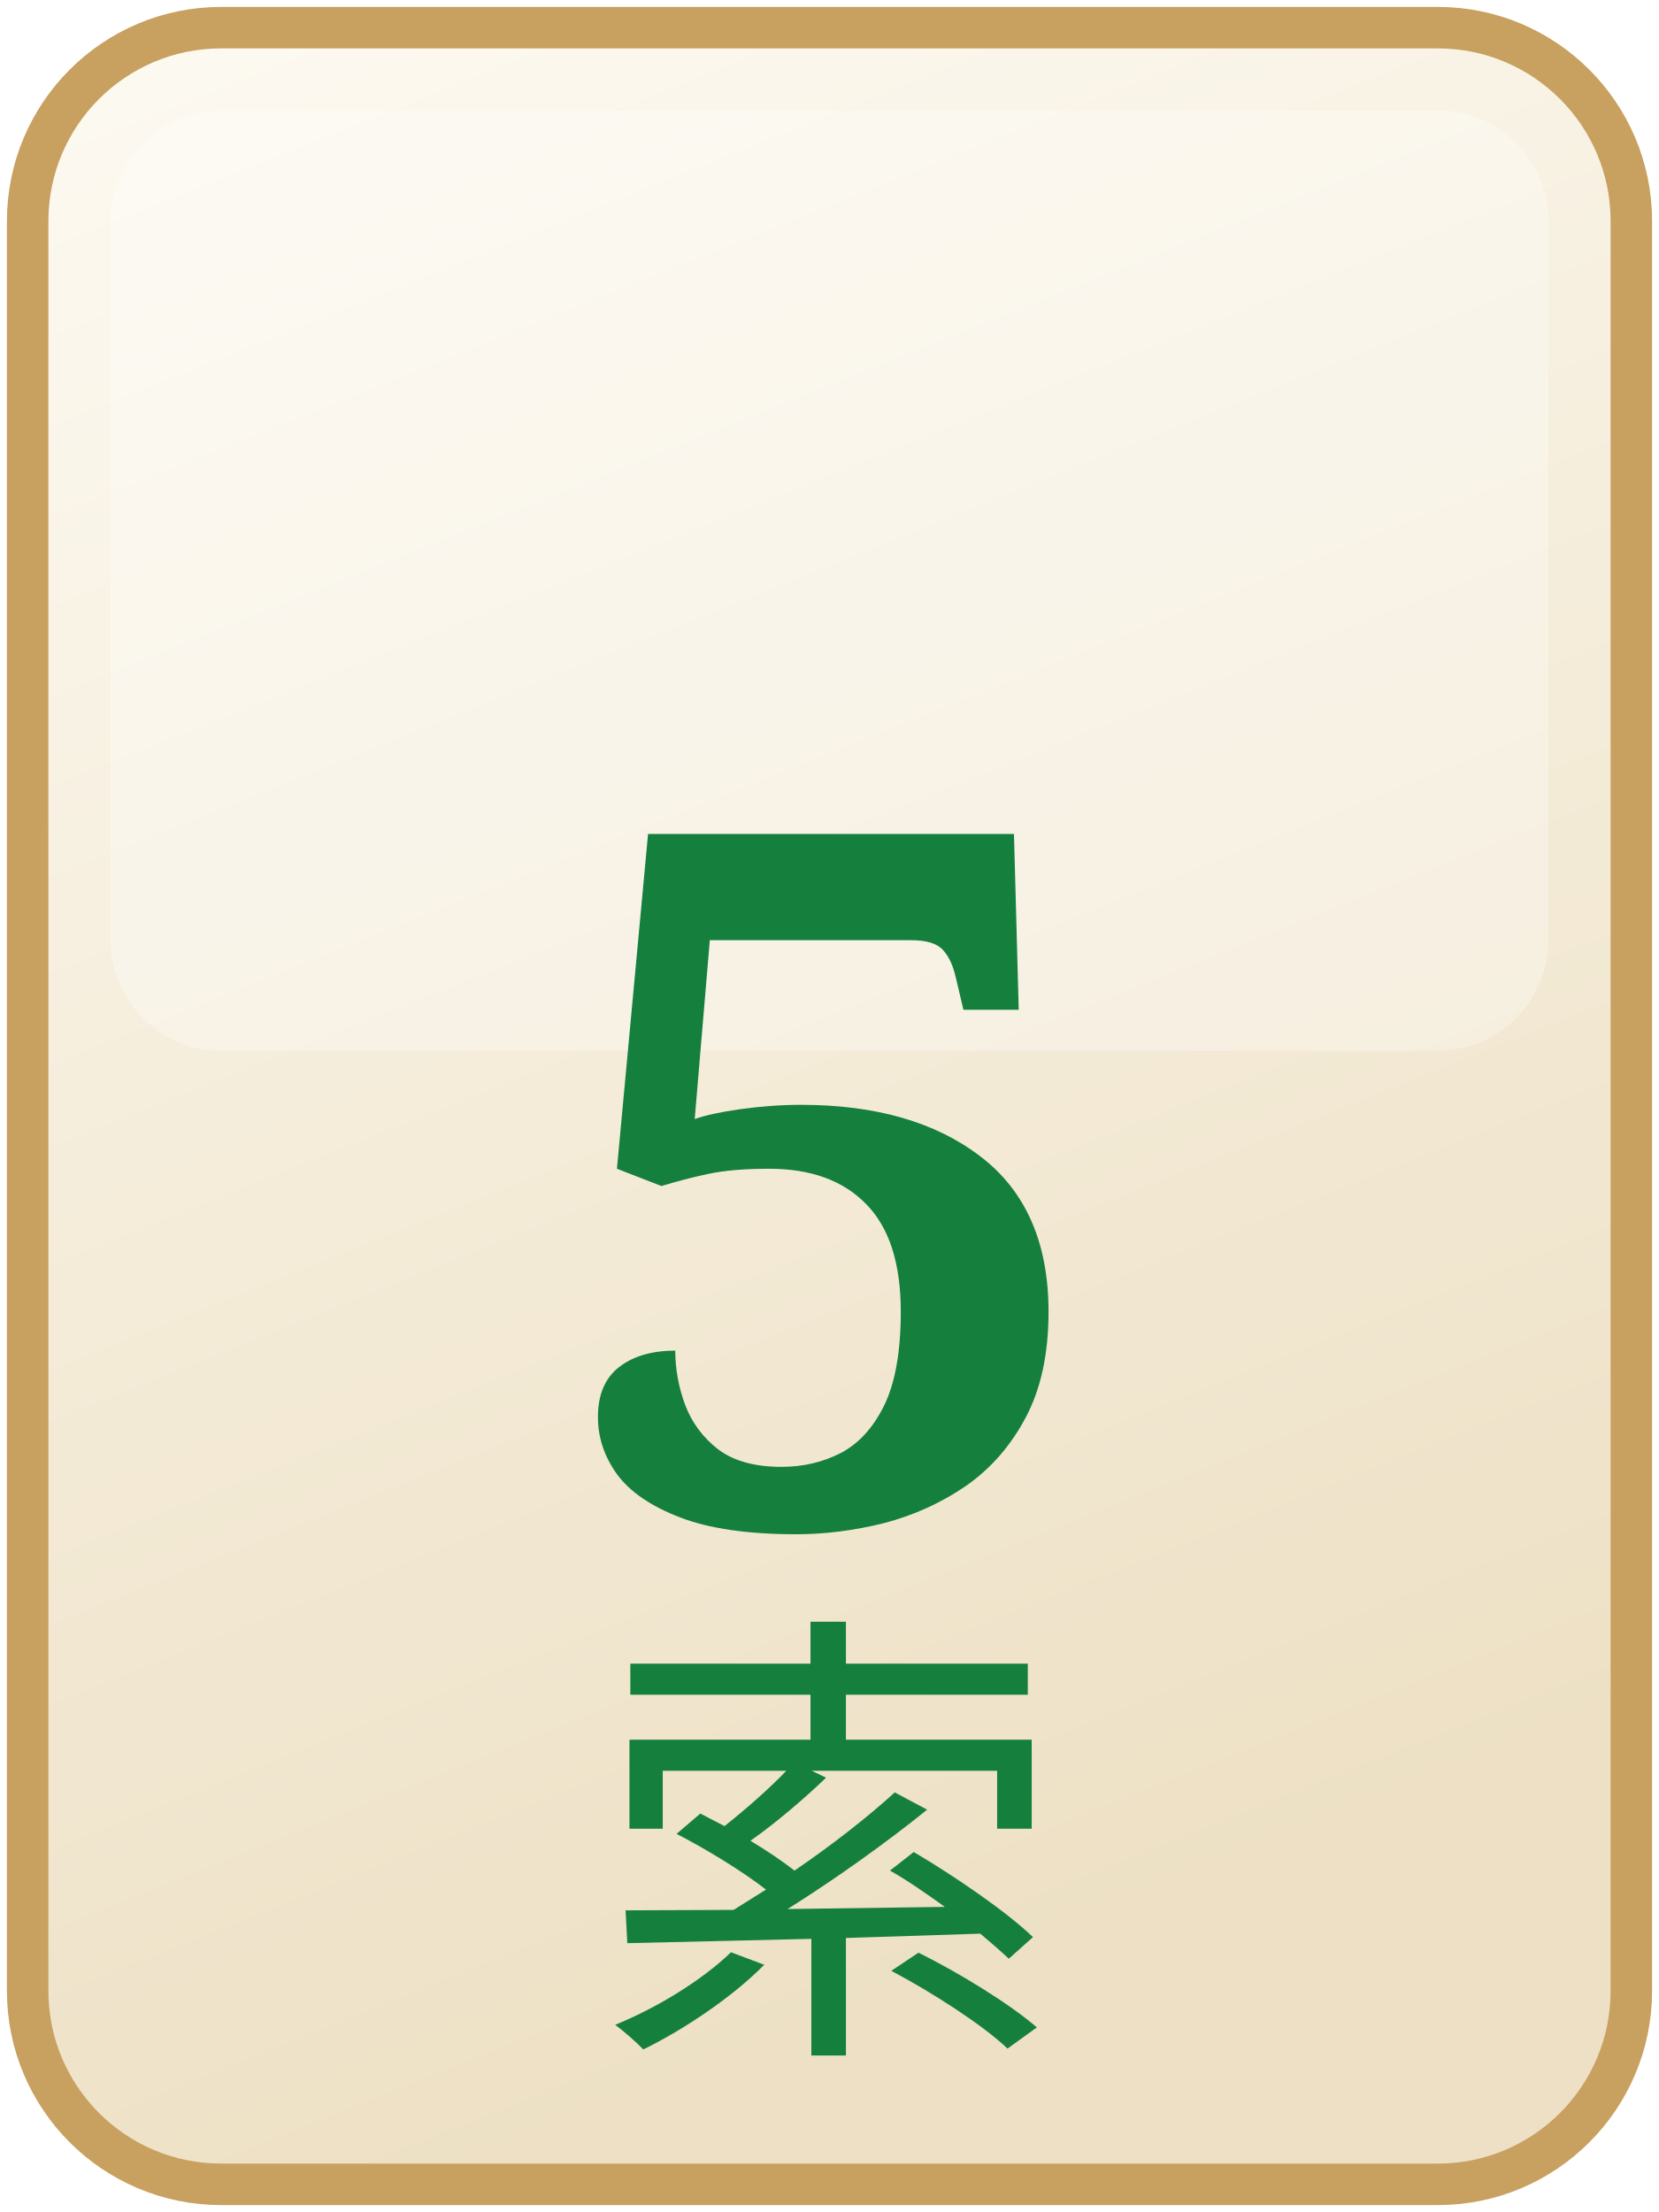
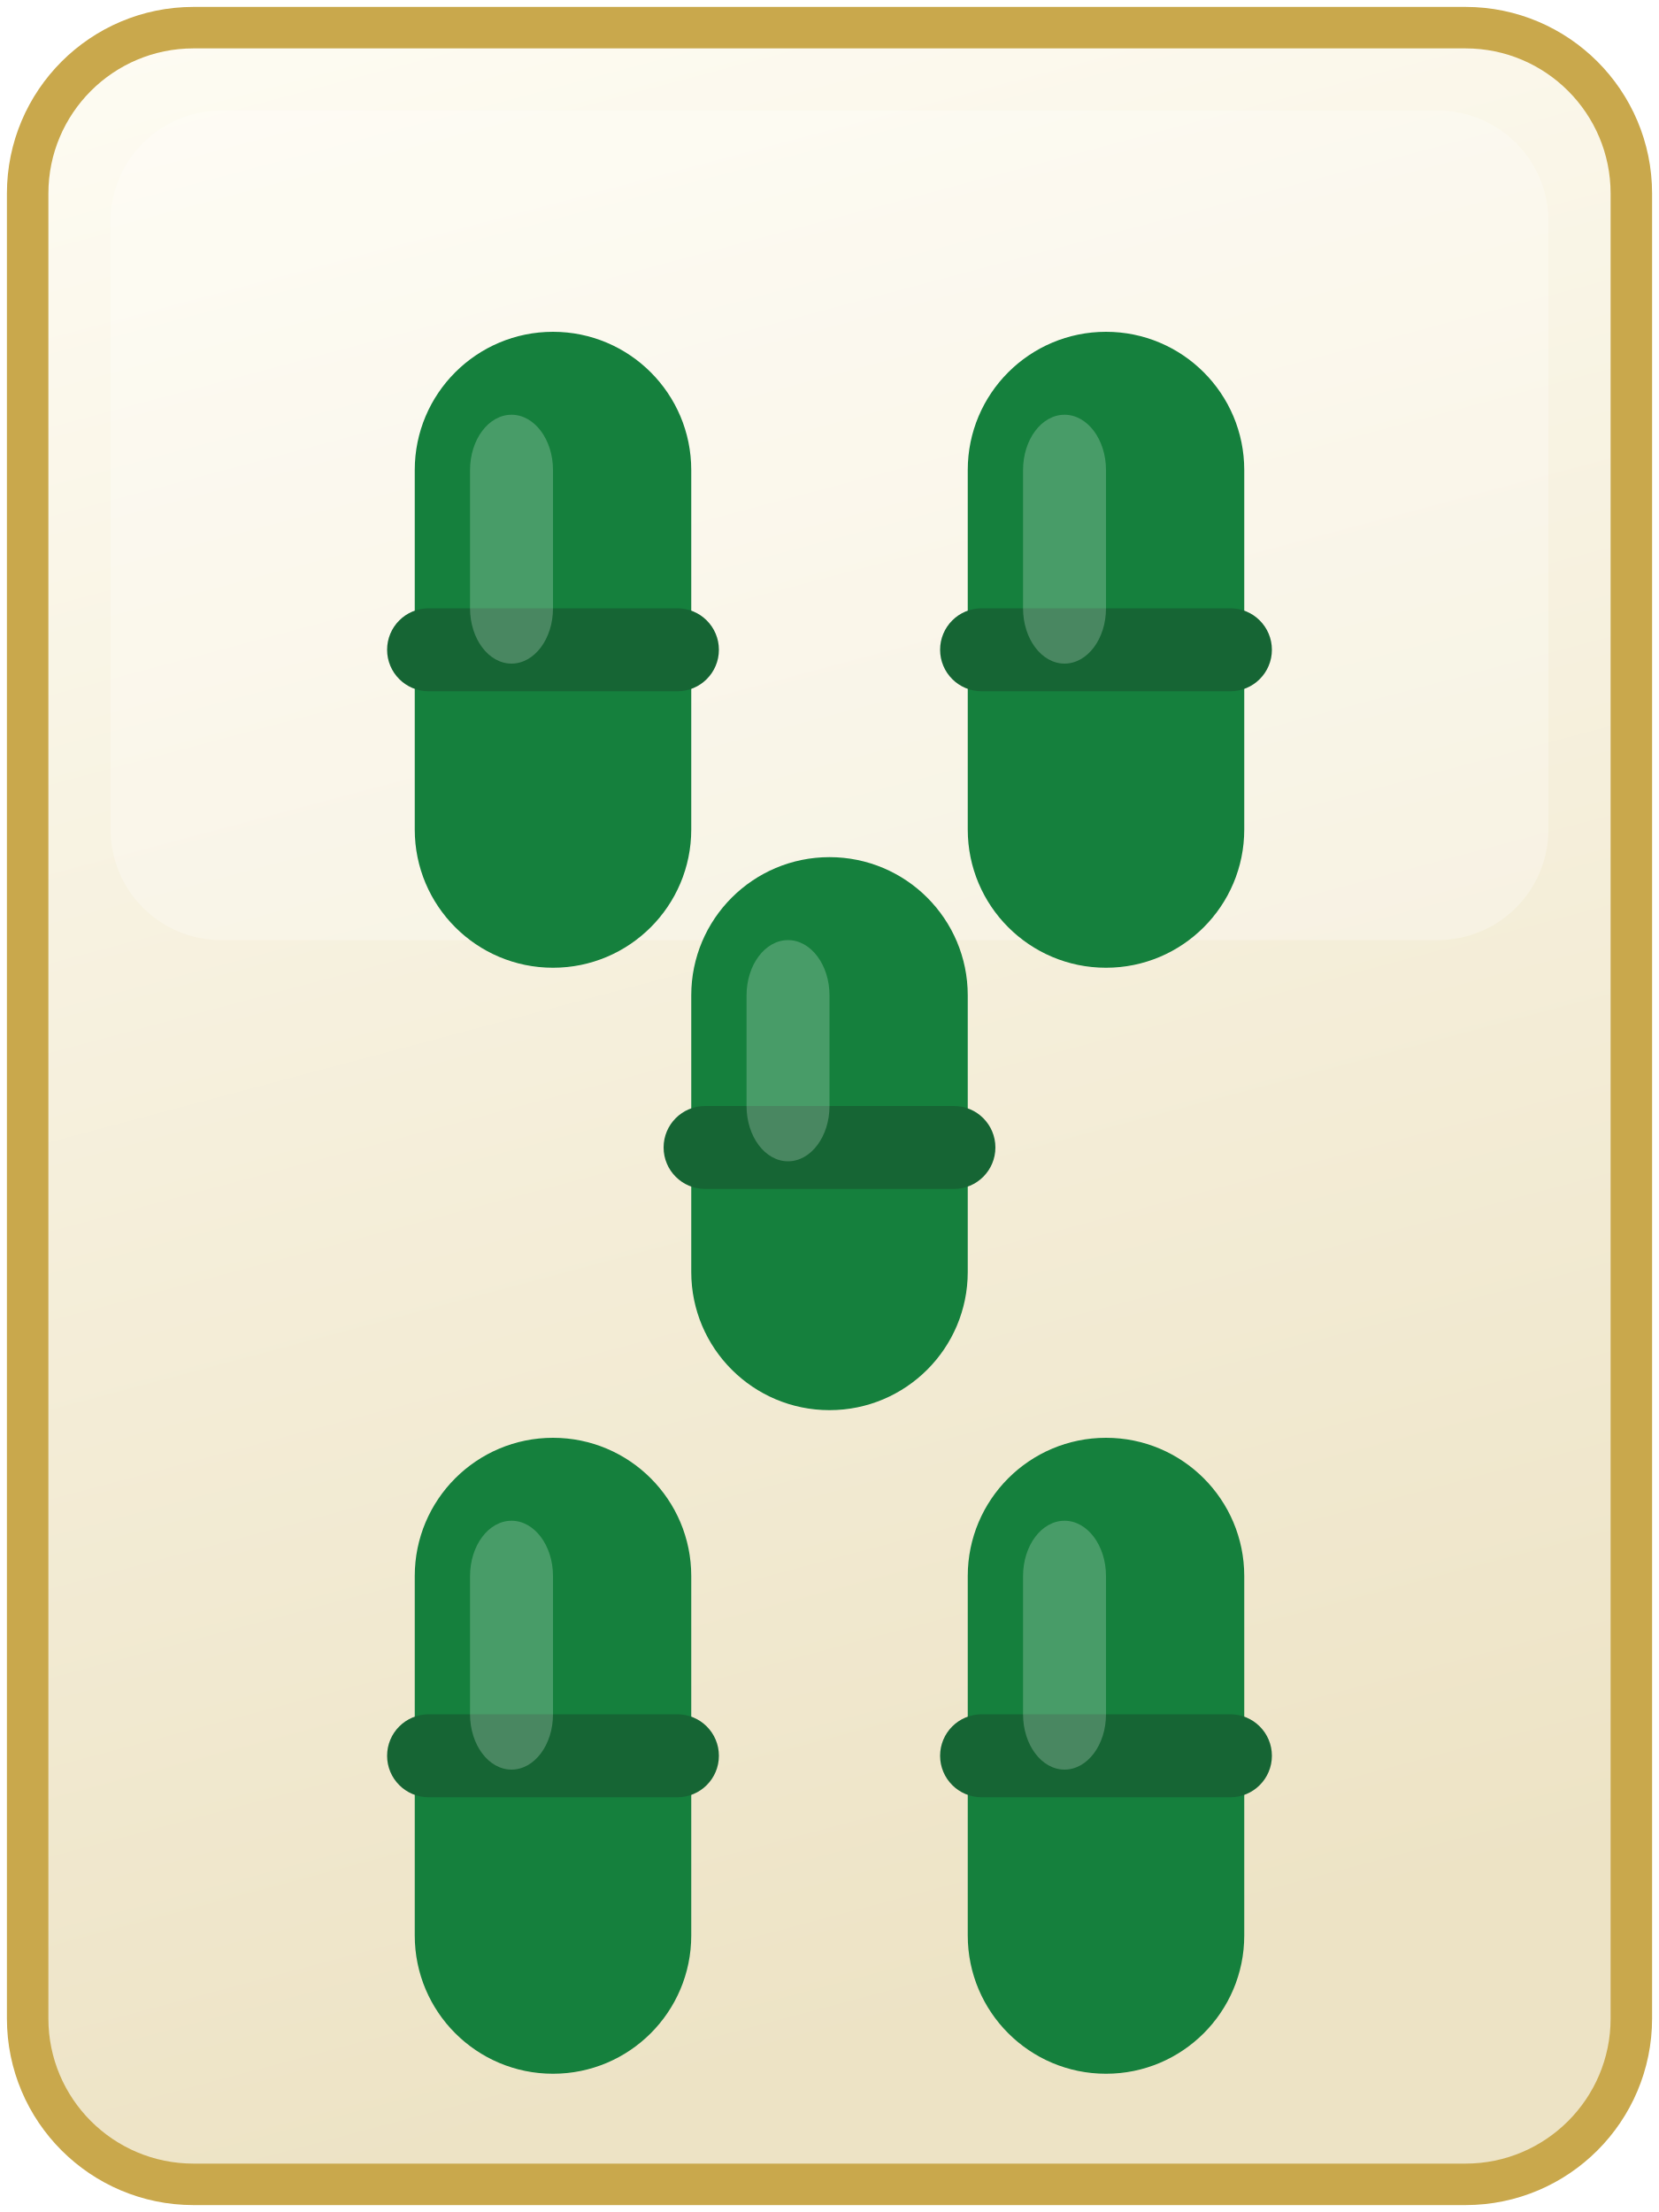
<svg xmlns="http://www.w3.org/2000/svg" viewBox="0 0 60 80">
  <defs>
-     <linearGradient id="bg" x1="0" y1="0" x2="0.3" y2="1">
-       <stop offset="0%" stop-color="#FDFAF2" />
-       <stop offset="100%" stop-color="#EDE0C4" />
+     <linearGradient id="bg" x1="0" y1="0" x2="0.2" y2="1">
+       <stop offset="0%" stop-color="#FEFCF3" />
+       <stop offset="100%" stop-color="#EDE3C5" />
    </linearGradient>
  </defs>
-   <rect x="1" y="1" width="58" height="78" rx="7" fill="url(#bg)" stroke="#C8A060" stroke-width="1.5" />
-   <rect x="4" y="4" width="52" height="34" rx="4" fill="rgba(255,255,255,0.30)" />
-   <text x="30" y="43" text-anchor="middle" dominant-baseline="middle" font-family="'Hiragino Mincho ProN','Yu Mincho',Georgia,serif" font-size="35" font-weight="bold" fill="#15803D">5</text>
-   <text x="30" y="67" text-anchor="middle" dominant-baseline="middle" font-family="'Hiragino Mincho ProN','Yu Mincho',Georgia,serif" font-size="17" fill="#15803D">索</text>
+   <rect x="1" y="1" width="58" height="78" rx="6" fill="url(#bg)" stroke="#C9A84C" stroke-width="1.5" />
+   <rect x="4" y="4" width="52" height="30" rx="4" fill="rgba(255,255,255,0.26)" />
+   <rect x="15" y="12" width="10" height="23" rx="5" fill="#15803D" />
+   <rect x="14" y="22" width="12" height="3" rx="1.5" fill="#166534" />
+   <rect x="17" y="15" width="3" height="9" rx="2" fill="rgba(255,255,255,0.22)" />
+   <rect x="35" y="12" width="10" height="23" rx="5" fill="#15803D" />
+   <rect x="34" y="22" width="12" height="3" rx="1.5" fill="#166534" />
+   <rect x="37" y="15" width="3" height="9" rx="2" fill="rgba(255,255,255,0.22)" />
+   <rect x="25" y="31" width="10" height="20" rx="5" fill="#15803D" />
+   <rect x="24" y="40" width="12" height="3" rx="1.5" fill="#166534" />
+   <rect x="27" y="34" width="3" height="8" rx="2" fill="rgba(255,255,255,0.22)" />
+   <rect x="15" y="52" width="10" height="23" rx="5" fill="#15803D" />
+   <rect x="14" y="62" width="12" height="3" rx="1.5" fill="#166534" />
+   <rect x="17" y="55" width="3" height="9" rx="2" fill="rgba(255,255,255,0.22)" />
+   <rect x="35" y="52" width="10" height="23" rx="5" fill="#15803D" />
+   <rect x="34" y="62" width="12" height="3" rx="1.5" fill="#166534" />
+   <rect x="37" y="55" width="3" height="9" rx="2" fill="rgba(255,255,255,0.22)" />
</svg>
